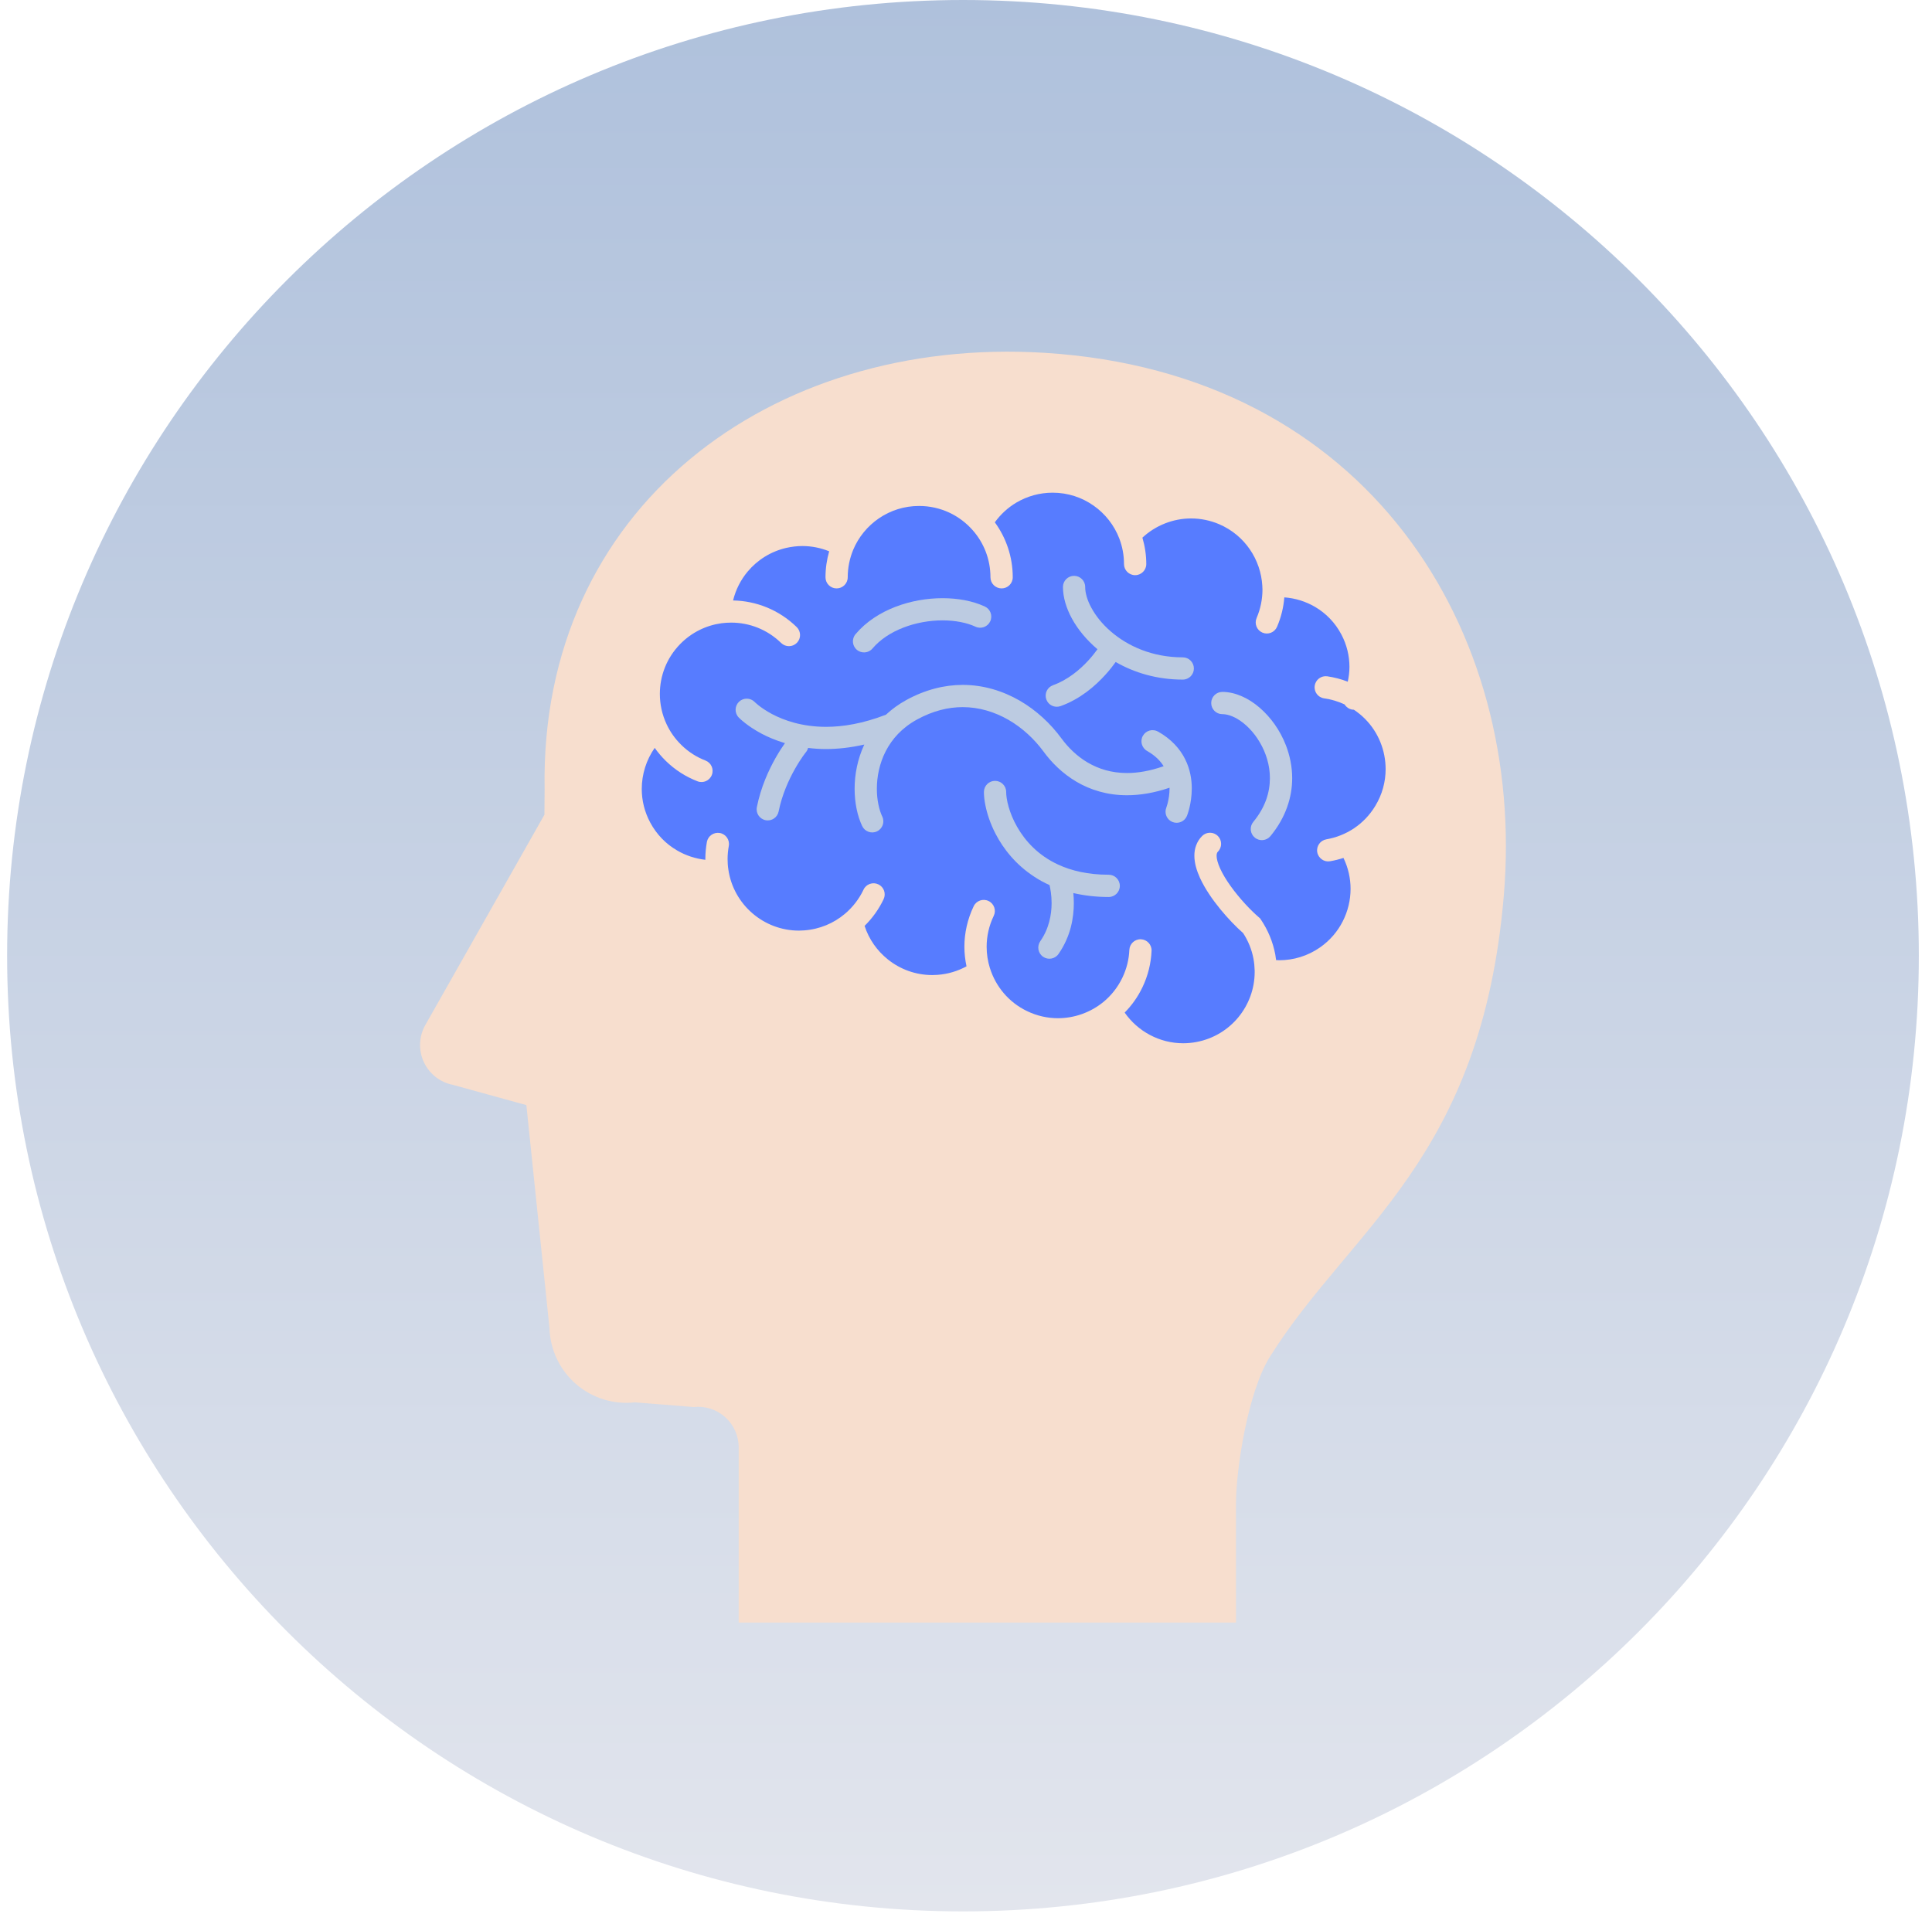
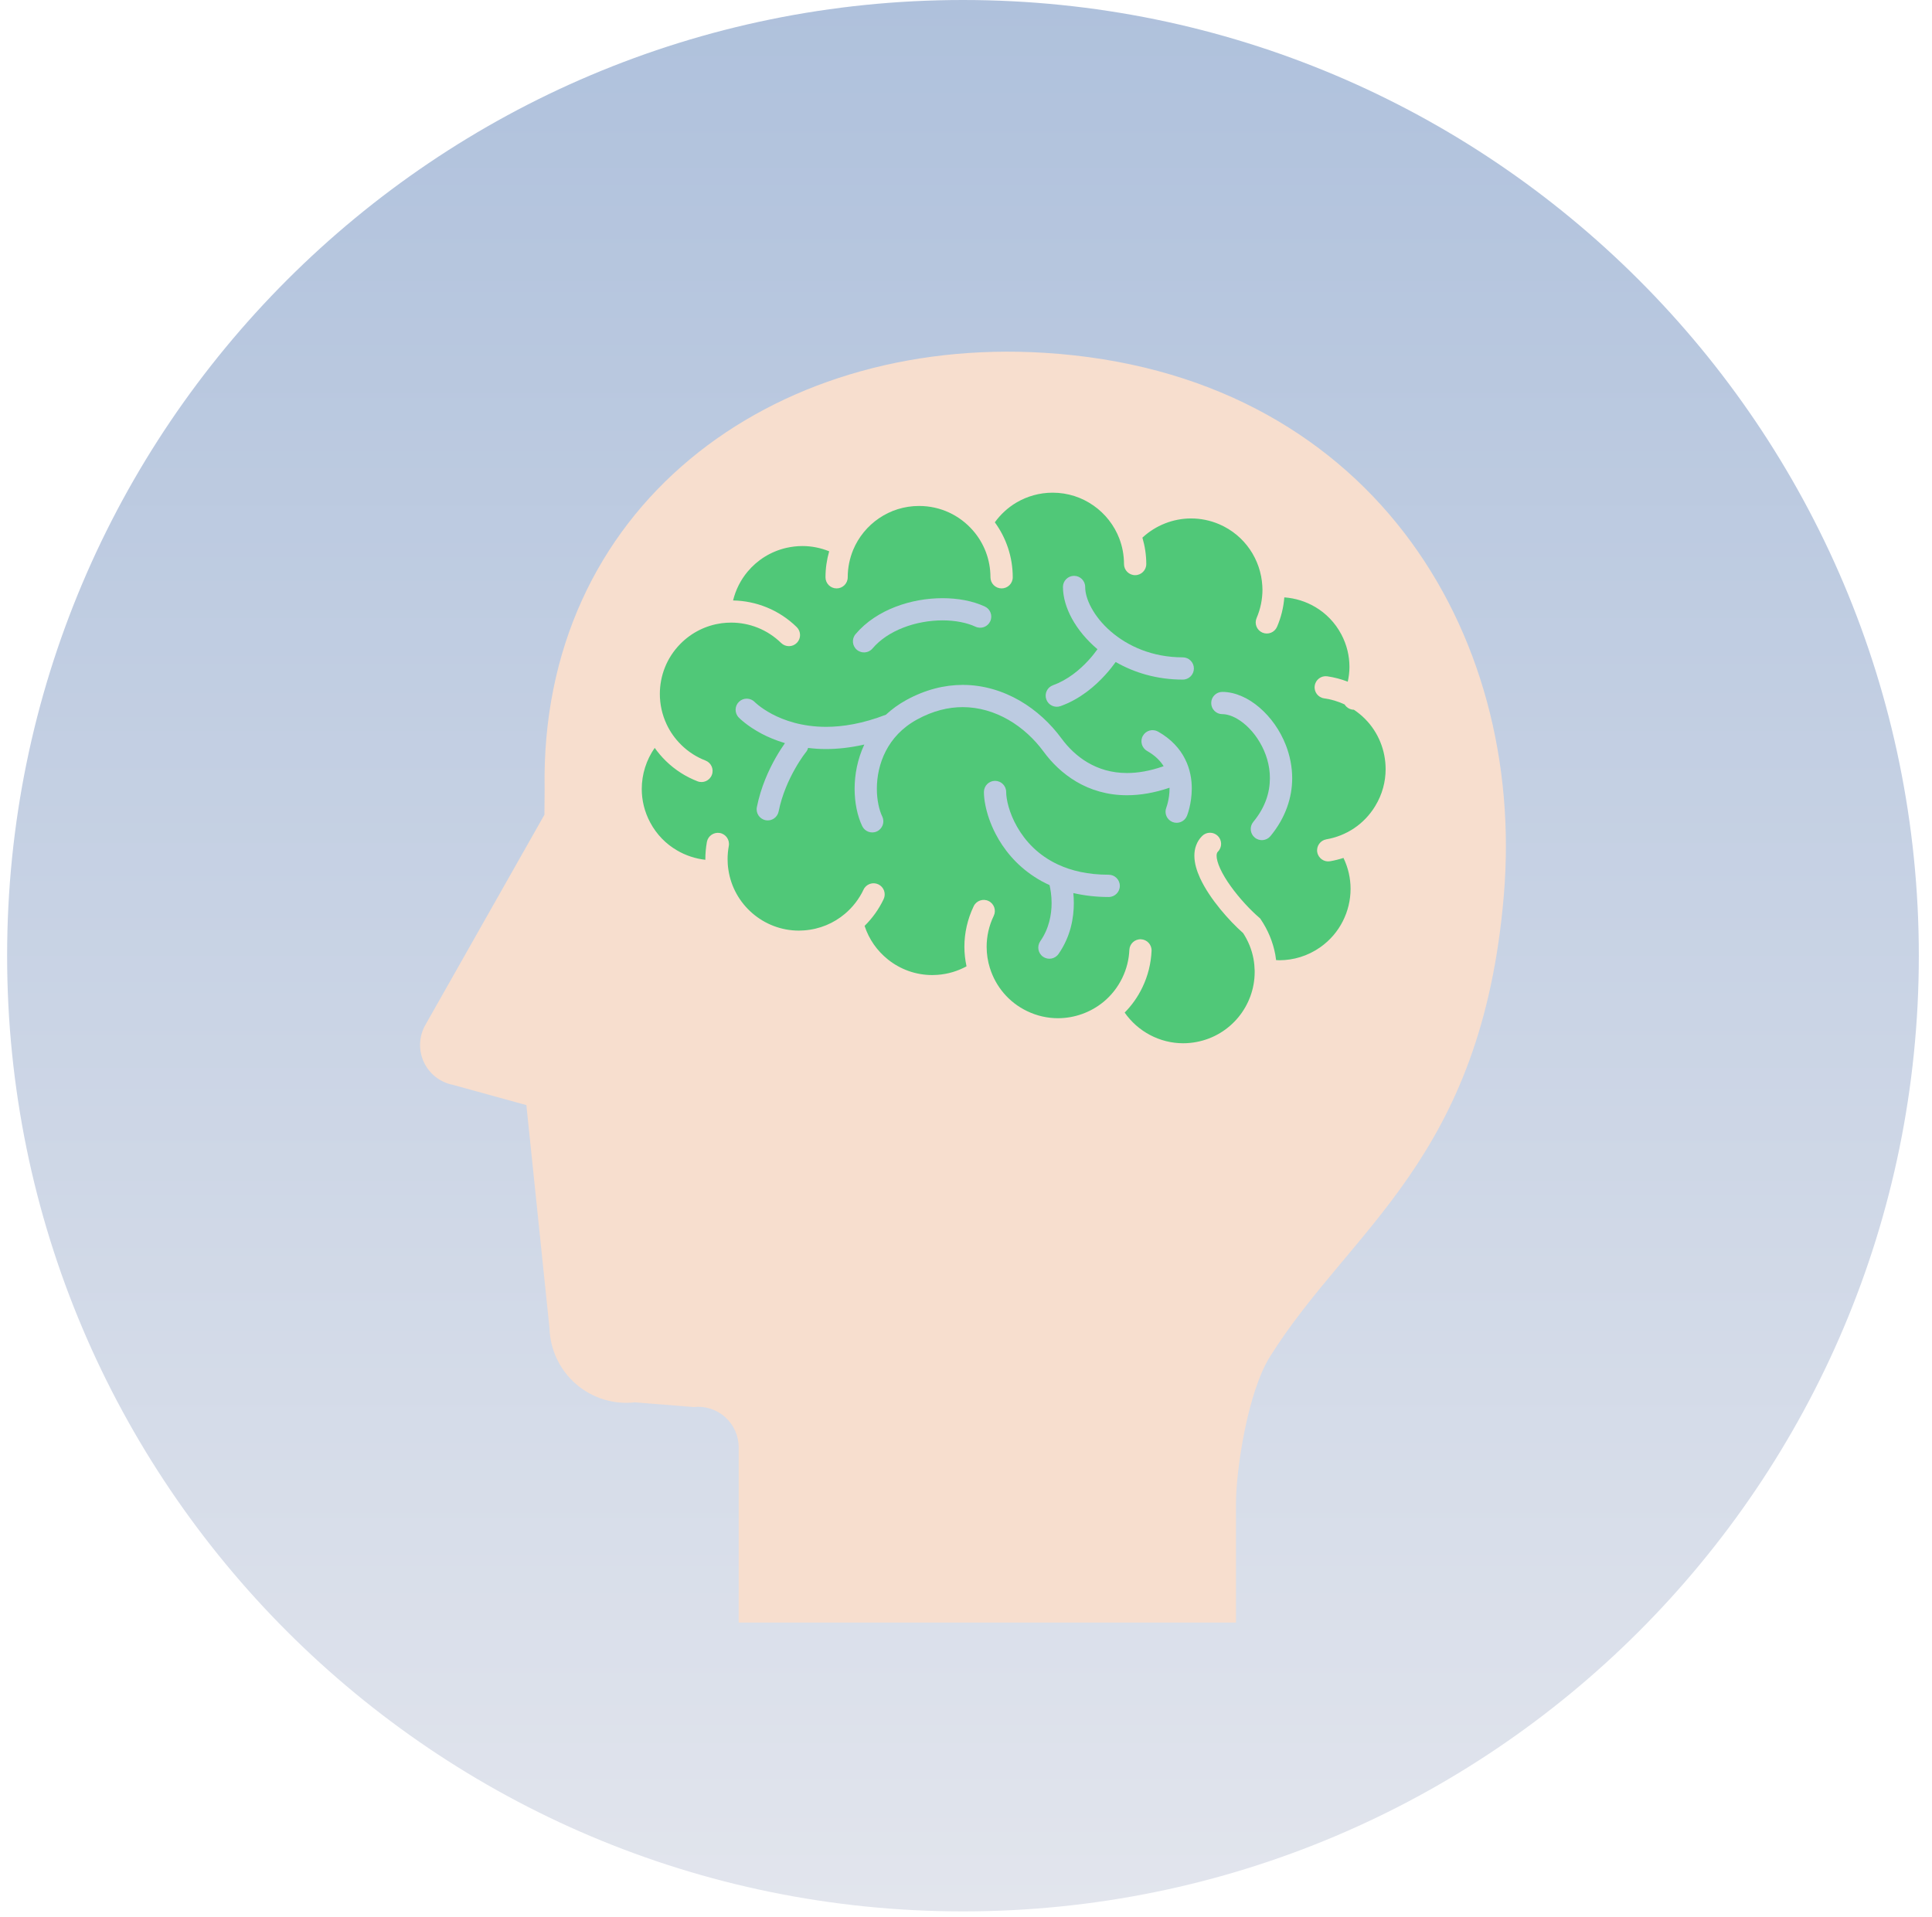
<svg xmlns="http://www.w3.org/2000/svg" width="127" height="126" viewBox="0 0 127 126" fill="none">
  <circle cx="63.301" cy="62.833" r="62.833" fill="url(#paint0_linear_4741_2343)" />
-   <circle cx="66.319" cy="54.791" r="26.641" fill="#577CFF" />
+   <circle cx="66.319" cy="54.791" r="26.641" fill="#50C878" />
  <path d="M72.88 57.51C71.515 57.51 70.427 57.247 69.554 56.842C68.246 56.236 67.399 55.303 66.866 54.372C66.6 53.909 66.416 53.448 66.301 53.043C66.185 52.639 66.14 52.283 66.141 52.071C66.141 51.665 65.814 51.338 65.409 51.338C65.005 51.338 64.678 51.665 64.678 52.071C64.678 52.334 64.71 52.624 64.775 52.943C64.887 53.503 65.097 54.148 65.442 54.815C65.956 55.809 66.775 56.855 67.999 57.647C68.306 57.85 68.635 58.031 68.992 58.192C69.049 58.435 69.128 58.861 69.127 59.378C69.127 59.752 69.085 60.168 68.972 60.597C68.859 61.025 68.676 61.46 68.38 61.885C68.153 62.219 68.234 62.673 68.567 62.903C68.898 63.132 69.353 63.051 69.583 62.718C69.983 62.142 70.237 61.542 70.387 60.971C70.536 60.399 70.588 59.854 70.588 59.378C70.588 59.14 70.575 58.916 70.556 58.715C71.26 58.877 72.03 58.974 72.88 58.974C73.284 58.974 73.612 58.646 73.612 58.242C73.612 57.838 73.284 57.51 72.88 57.51Z" fill="#BCCBE1" />
  <path d="M76.123 48.098C75.771 47.902 75.327 48.023 75.127 48.376C74.928 48.726 75.053 49.172 75.405 49.372C75.944 49.681 76.272 50.022 76.492 50.375C75.59 50.691 74.793 50.823 74.085 50.823C73.053 50.822 72.209 50.549 71.494 50.13C70.784 49.713 70.211 49.14 69.775 48.548C69.057 47.568 68.124 46.697 67.023 46.06C65.922 45.427 64.651 45.029 63.284 45.029C62.088 45.029 60.828 45.338 59.577 46.024C59.067 46.303 58.622 46.631 58.237 46.989C56.716 47.575 55.407 47.787 54.297 47.787C52.717 47.784 51.538 47.362 50.749 46.946C50.356 46.737 50.062 46.53 49.871 46.38C49.776 46.303 49.705 46.244 49.662 46.204L49.619 46.162L49.611 46.154C49.33 45.867 48.87 45.859 48.578 46.138C48.288 46.419 48.28 46.88 48.56 47.172C48.602 47.214 49.103 47.726 50.066 48.238C50.487 48.461 51.003 48.679 51.599 48.858C51.441 49.081 51.224 49.408 50.988 49.822C50.536 50.62 50.016 51.743 49.753 53.062C49.671 53.461 49.929 53.845 50.325 53.924C50.721 54.005 51.105 53.745 51.184 53.349C51.406 52.237 51.862 51.246 52.261 50.544C52.461 50.189 52.644 49.912 52.777 49.721C52.844 49.628 52.897 49.555 52.933 49.509C52.951 49.486 52.964 49.47 52.972 49.459L52.983 49.449L52.984 49.446C53.05 49.364 53.094 49.271 53.12 49.172C53.491 49.22 53.882 49.247 54.297 49.247C55.065 49.247 55.908 49.156 56.815 48.951C56.363 49.919 56.179 50.931 56.178 51.857C56.18 52.788 56.358 53.637 56.676 54.311C56.849 54.675 57.285 54.832 57.649 54.659C58.013 54.485 58.17 54.05 57.996 53.685C57.794 53.264 57.638 52.595 57.641 51.857C57.639 51.059 57.814 50.184 58.226 49.383C58.641 48.583 59.282 47.854 60.28 47.306C61.331 46.729 62.338 46.492 63.284 46.49C64.365 46.492 65.382 46.804 66.292 47.327C67.2 47.85 67.992 48.588 68.596 49.411C69.127 50.137 69.839 50.851 70.753 51.391C71.666 51.931 72.788 52.286 74.085 52.284C74.943 52.284 75.874 52.131 76.879 51.79L76.88 51.841C76.88 52.199 76.824 52.525 76.768 52.756C76.742 52.869 76.713 52.962 76.693 53.019C76.684 53.049 76.677 53.071 76.672 53.084L76.668 53.095V53.096C76.52 53.47 76.7 53.893 77.075 54.044C77.45 54.193 77.876 54.01 78.026 53.637C78.046 53.585 78.338 52.853 78.342 51.841C78.342 51.261 78.241 50.579 77.901 49.907C77.566 49.231 76.987 48.585 76.123 48.098Z" fill="#BCCBE1" />
  <path d="M57.354 42.635C57.858 42.041 58.573 41.574 59.388 41.261C60.203 40.944 61.11 40.787 61.961 40.787C62.788 40.787 63.56 40.939 64.124 41.203C64.493 41.373 64.927 41.212 65.094 40.846C65.263 40.48 65.104 40.044 64.739 39.877C63.922 39.499 62.961 39.33 61.961 39.328C60.933 39.328 59.862 39.512 58.861 39.896C57.865 40.28 56.939 40.867 56.241 41.692C55.978 41.999 56.017 42.46 56.324 42.72C56.633 42.983 57.096 42.943 57.354 42.635Z" fill="#BCCBE1" />
  <path d="M68.652 23.196C50.632 22.087 35.457 33.423 35.801 51.893L35.788 53.565L27.959 67.39C27.537 68.135 27.499 69.039 27.857 69.817C28.214 70.596 28.922 71.156 29.763 71.322L34.601 72.656L36.12 87.316C36.161 88.729 36.789 90.061 37.855 90.988C38.921 91.917 40.328 92.356 41.732 92.199L45.595 92.507C46.349 92.423 47.104 92.664 47.669 93.171C48.234 93.676 48.558 94.399 48.558 95.158V106.678H81.247C81.247 106.678 81.247 101.092 81.247 98.864C81.247 96.634 82.017 91.539 83.475 89.205C88.775 80.732 97.401 76.224 98.856 58.848C100.313 41.47 89.941 24.507 68.652 23.196ZM90.4 52.994C89.667 54.205 88.482 54.959 87.188 55.182C86.791 55.252 86.522 55.628 86.589 56.027C86.66 56.424 87.038 56.694 87.435 56.623C87.732 56.572 88.024 56.498 88.313 56.405C88.624 57.051 88.78 57.745 88.78 58.436C88.78 59.174 88.604 59.907 88.267 60.57C87.932 61.232 87.435 61.822 86.783 62.281C85.962 62.856 85.029 63.13 84.103 63.132C84.029 63.132 83.957 63.124 83.884 63.122C83.868 63 83.853 62.879 83.832 62.76V62.758C83.672 61.911 83.341 61.136 82.888 60.462L82.833 60.38L82.758 60.315C82.205 59.84 81.471 59.062 80.904 58.268C80.618 57.872 80.376 57.471 80.212 57.114C80.046 56.755 79.97 56.444 79.973 56.26C79.973 56.178 79.985 56.121 80.001 56.084C80.014 56.048 80.028 56.026 80.056 55.997C80.341 55.713 80.341 55.249 80.056 54.962C79.77 54.678 79.308 54.678 79.024 54.962C78.844 55.139 78.709 55.353 78.628 55.581C78.543 55.803 78.512 56.035 78.512 56.26C78.515 56.766 78.668 57.246 78.882 57.722C79.209 58.432 79.695 59.137 80.222 59.781C80.718 60.385 81.243 60.929 81.715 61.345C82.041 61.843 82.279 62.407 82.396 63.028C82.444 63.29 82.469 63.55 82.475 63.799V63.804C82.475 63.836 82.476 63.869 82.476 63.903C82.476 65.007 82.083 66.053 81.407 66.876C80.731 67.697 79.779 68.294 78.65 68.507C78.356 68.563 78.064 68.59 77.776 68.59C76.226 68.591 74.792 67.811 73.93 66.573C74.395 66.102 74.791 65.551 75.091 64.924V64.925C75.466 64.15 75.663 63.329 75.698 62.515C75.716 62.113 75.404 61.772 75.002 61.754C74.596 61.736 74.256 62.05 74.238 62.452C74.212 63.072 74.062 63.694 73.776 64.287L73.775 64.29C73.467 64.925 73.04 65.457 72.53 65.877L72.528 65.878C71.687 66.564 70.628 66.943 69.545 66.943C68.863 66.943 68.17 66.794 67.512 66.475C66.295 65.89 65.449 64.847 65.075 63.654H65.073C64.931 63.201 64.857 62.725 64.857 62.247C64.857 61.564 65.006 60.871 65.324 60.212C65.5 59.848 65.346 59.411 64.982 59.237C64.62 59.062 64.183 59.213 64.007 59.577C63.594 60.436 63.394 61.35 63.394 62.247C63.394 62.682 63.445 63.112 63.534 63.532C62.963 63.843 62.32 64.043 61.625 64.093H61.623C61.509 64.101 61.398 64.106 61.285 64.106C60.187 64.106 59.171 63.725 58.365 63.079C57.661 62.515 57.121 61.757 56.834 60.873C57.347 60.368 57.773 59.773 58.086 59.114C58.258 58.748 58.102 58.314 57.737 58.142C57.373 57.969 56.934 58.124 56.764 58.491C56.475 59.103 56.054 59.647 55.54 60.08C54.807 60.699 53.883 61.096 52.855 61.17H52.854C52.739 61.178 52.628 61.184 52.517 61.184C50.197 61.184 48.216 59.469 47.88 57.177L47.879 57.17V57.166C47.86 57.056 47.848 56.942 47.84 56.824C47.832 56.712 47.828 56.597 47.828 56.484C47.828 56.19 47.856 55.899 47.908 55.618C47.98 55.221 47.718 54.84 47.321 54.766C46.926 54.695 46.543 54.954 46.468 55.351C46.402 55.719 46.366 56.097 46.366 56.484L46.367 56.528C45.71 56.454 45.072 56.244 44.502 55.909C43.779 55.488 43.166 54.87 42.742 54.078C42.364 53.371 42.186 52.618 42.186 51.871C42.186 50.907 42.485 49.961 43.037 49.17C43.25 49.471 43.491 49.754 43.76 50.02C44.378 50.626 45.092 51.074 45.848 51.366C46.225 51.514 46.647 51.326 46.793 50.948C46.941 50.572 46.751 50.149 46.377 50.003C45.798 49.78 45.256 49.439 44.786 48.977V48.976C44.37 48.57 44.048 48.108 43.818 47.613C43.523 46.985 43.375 46.302 43.375 45.624C43.376 44.434 43.819 43.256 44.713 42.343C45.474 41.567 46.433 41.113 47.428 40.975H47.429H47.431C47.644 40.948 47.856 40.934 48.068 40.934C49.255 40.935 50.434 41.382 51.35 42.275C51.639 42.555 52.1 42.553 52.384 42.263C52.666 41.975 52.66 41.514 52.373 41.23C51.208 40.089 49.699 39.505 48.189 39.478C48.359 38.779 48.687 38.128 49.146 37.58C49.783 36.821 50.655 36.259 51.696 36.019C52.051 35.94 52.4 35.9 52.747 35.9C53.359 35.9 53.956 36.023 54.506 36.246C54.35 36.791 54.264 37.363 54.264 37.956C54.264 38.359 54.591 38.685 54.995 38.685C55.398 38.685 55.725 38.359 55.725 37.956C55.725 37.317 55.855 36.707 56.083 36.152C56.436 35.304 57.034 34.582 57.784 34.072C58.537 33.561 59.438 33.265 60.416 33.265C61.826 33.265 63.084 33.881 63.946 34.865C64.672 35.69 65.108 36.77 65.108 37.956C65.108 38.359 65.437 38.685 65.84 38.685C66.244 38.685 66.573 38.359 66.573 37.956C66.573 36.606 66.135 35.353 65.395 34.34C65.774 33.816 66.256 33.371 66.814 33.041C67.512 32.63 68.325 32.392 69.196 32.392C70.2 32.392 71.122 32.705 71.883 33.239C72.647 33.773 73.243 34.531 73.58 35.41H73.579C73.778 35.932 73.886 36.493 73.886 37.085C73.886 37.488 74.215 37.815 74.618 37.815C75.021 37.815 75.351 37.488 75.351 37.085C75.351 36.481 75.258 35.9 75.096 35.348C75.963 34.543 77.111 34.086 78.296 34.086C78.915 34.086 79.543 34.209 80.15 34.468C80.996 34.834 81.675 35.413 82.159 36.119C82.644 36.826 82.928 37.656 82.978 38.515C82.984 38.603 82.988 38.691 82.988 38.779C82.985 39.4 82.863 40.025 82.603 40.633C82.443 41.004 82.615 41.433 82.985 41.592C83.357 41.751 83.785 41.581 83.946 41.21C84.217 40.579 84.373 39.928 84.425 39.275C85.142 39.326 85.84 39.543 86.458 39.908C87.162 40.324 87.765 40.934 88.176 41.715C88.536 42.398 88.705 43.124 88.706 43.844C88.706 44.173 88.666 44.499 88.595 44.819C88.157 44.647 87.701 44.531 87.246 44.464C86.849 44.409 86.477 44.688 86.423 45.088C86.365 45.489 86.644 45.858 87.042 45.913C87.502 45.978 87.955 46.11 88.387 46.314C88.462 46.439 88.578 46.542 88.722 46.605C88.811 46.644 88.906 46.663 88.999 46.663C89.269 46.843 89.514 47.046 89.734 47.267L89.735 47.269C90.613 48.153 91.084 49.347 91.084 50.567C91.084 51.395 90.865 52.233 90.4 52.994Z" fill="#F7DECE" />
  <path d="M82.806 46.531C82.444 46.218 82.054 45.961 81.642 45.782C81.229 45.599 80.794 45.49 80.349 45.49C79.945 45.49 79.619 45.818 79.619 46.222C79.619 46.626 79.945 46.952 80.349 46.952C80.618 46.952 80.956 47.045 81.316 47.252C81.852 47.559 82.409 48.112 82.811 48.802C83.22 49.493 83.48 50.313 83.477 51.163C83.475 52.096 83.181 53.071 82.383 54.039C82.128 54.349 82.171 54.811 82.482 55.067C82.794 55.326 83.256 55.28 83.512 54.972C84.515 53.759 84.943 52.417 84.942 51.163C84.942 50.401 84.786 49.67 84.531 49.005C84.144 48.007 83.53 47.156 82.806 46.531Z" fill="#C0CDE2" />
  <path d="M77.75 43.218C75.741 43.218 74.128 42.477 73.011 41.509C72.453 41.026 72.026 40.486 71.746 39.968C71.461 39.451 71.332 38.959 71.335 38.59C71.335 38.187 71.007 37.859 70.605 37.859C70.2 37.859 69.873 38.187 69.873 38.59C69.876 39.276 70.09 39.982 70.461 40.666C70.852 41.38 71.421 42.074 72.142 42.684C71.997 42.885 71.797 43.148 71.539 43.426C70.983 44.034 70.18 44.707 69.22 45.049C68.843 45.183 68.643 45.601 68.779 45.982C68.914 46.363 69.331 46.559 69.713 46.425C71.014 45.958 71.986 45.105 72.648 44.379C72.942 44.057 73.17 43.76 73.34 43.524C74.549 44.221 76.043 44.681 77.75 44.681C78.154 44.681 78.48 44.354 78.48 43.951C78.48 43.547 78.154 43.218 77.75 43.218Z" fill="#BCCBE1" />
  <defs>
    <linearGradient id="paint0_linear_4741_2343" x1="63.301" y1="0" x2="63.301" y2="125.665" gradientUnits="userSpaceOnUse">
      <stop stop-color="#AFC1DC" />
      <stop offset="1" stop-color="#E2E5ED" />
    </linearGradient>
  </defs>
</svg>
